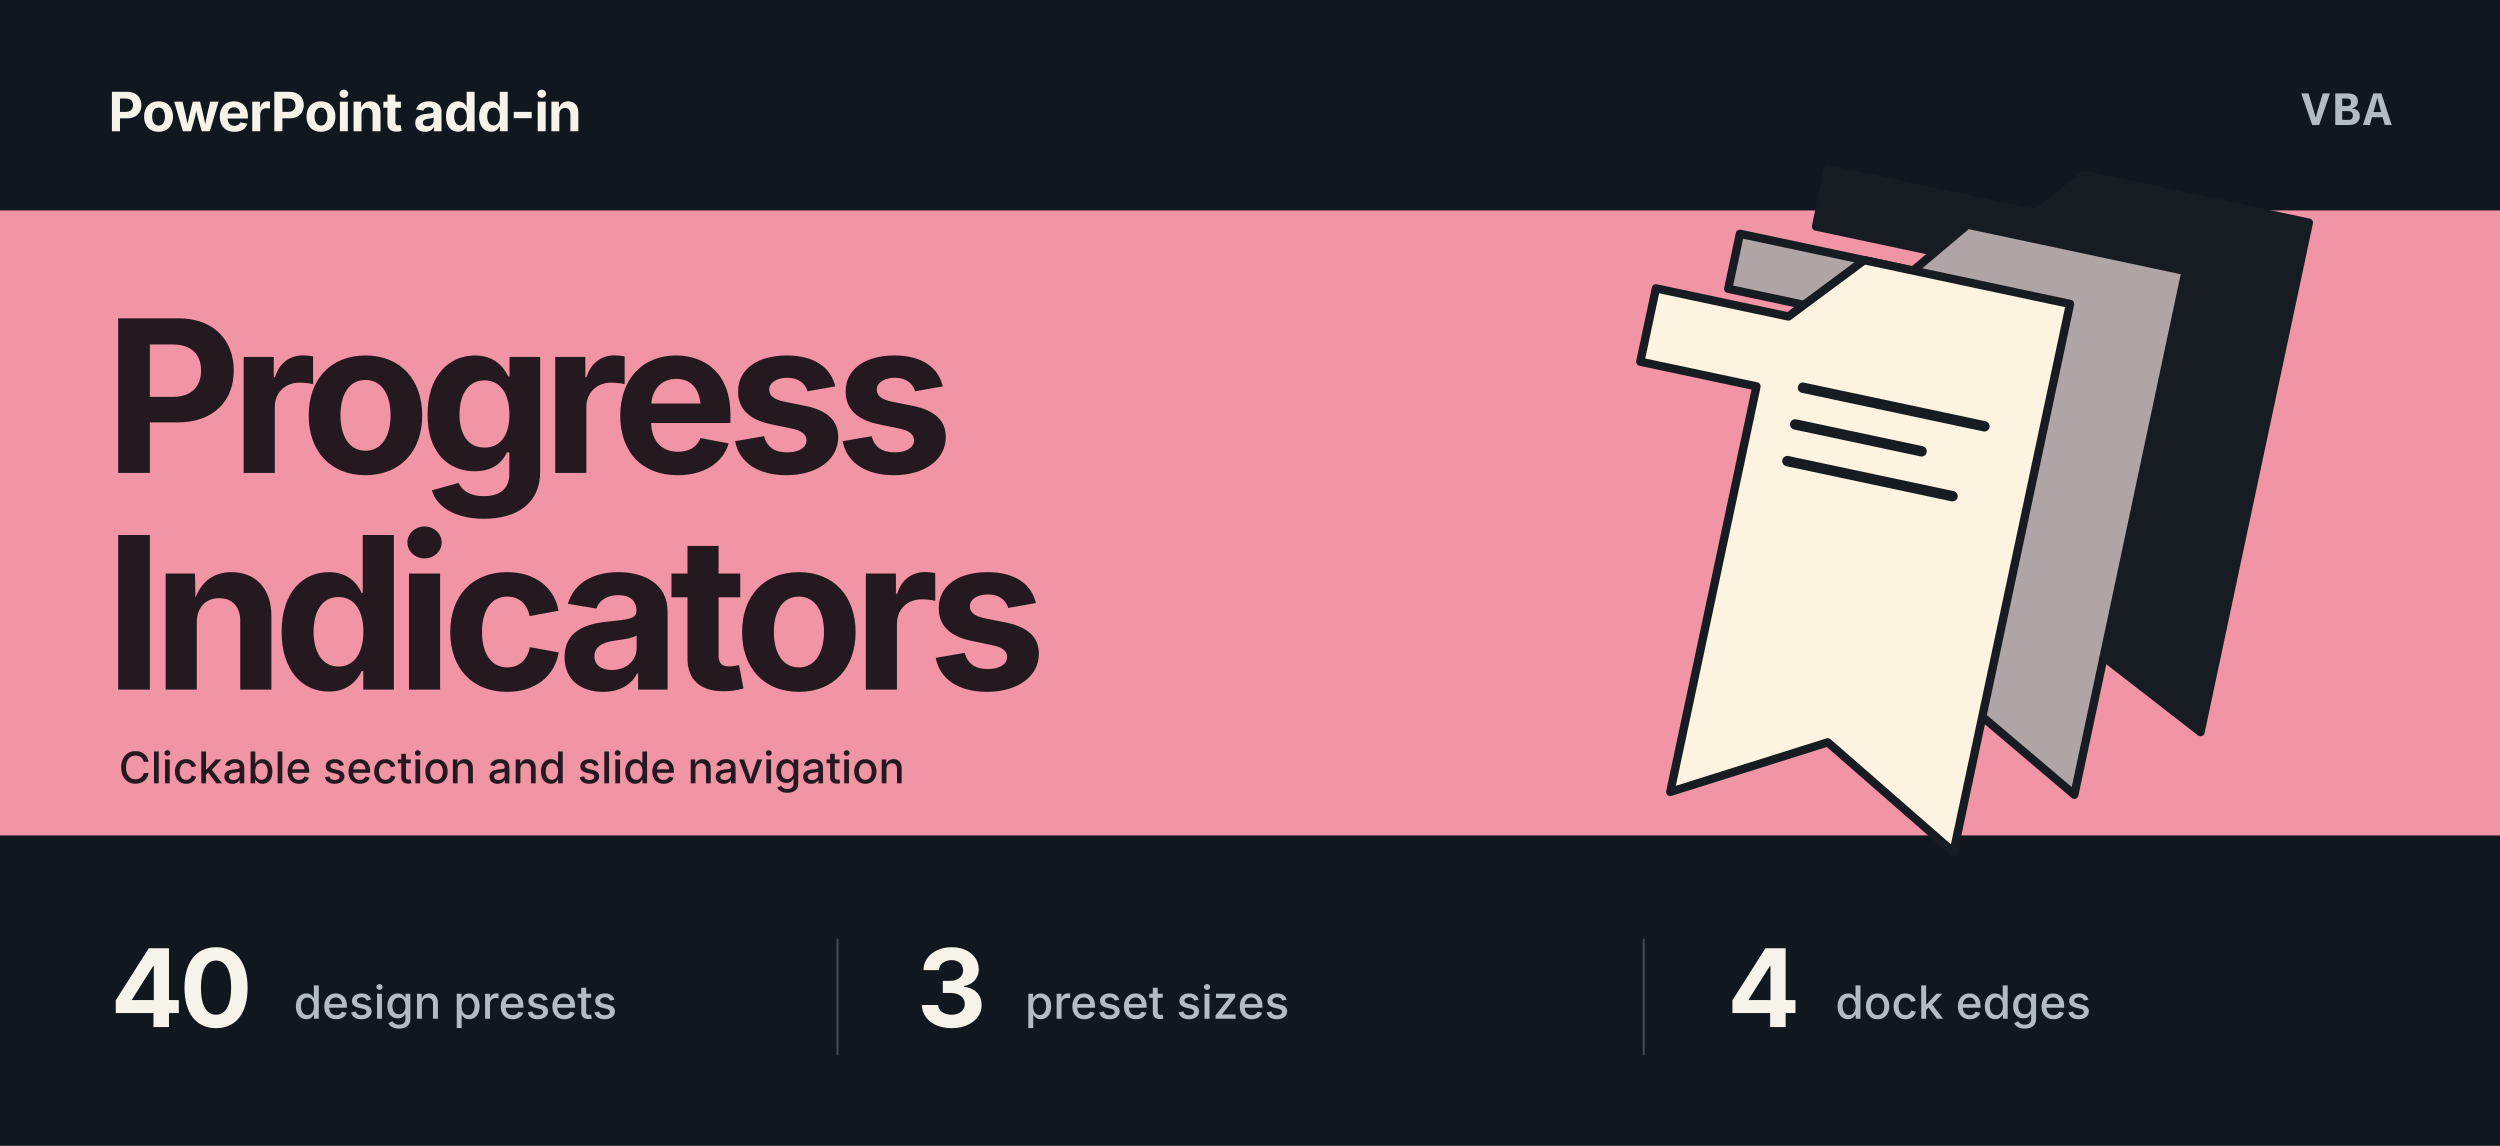
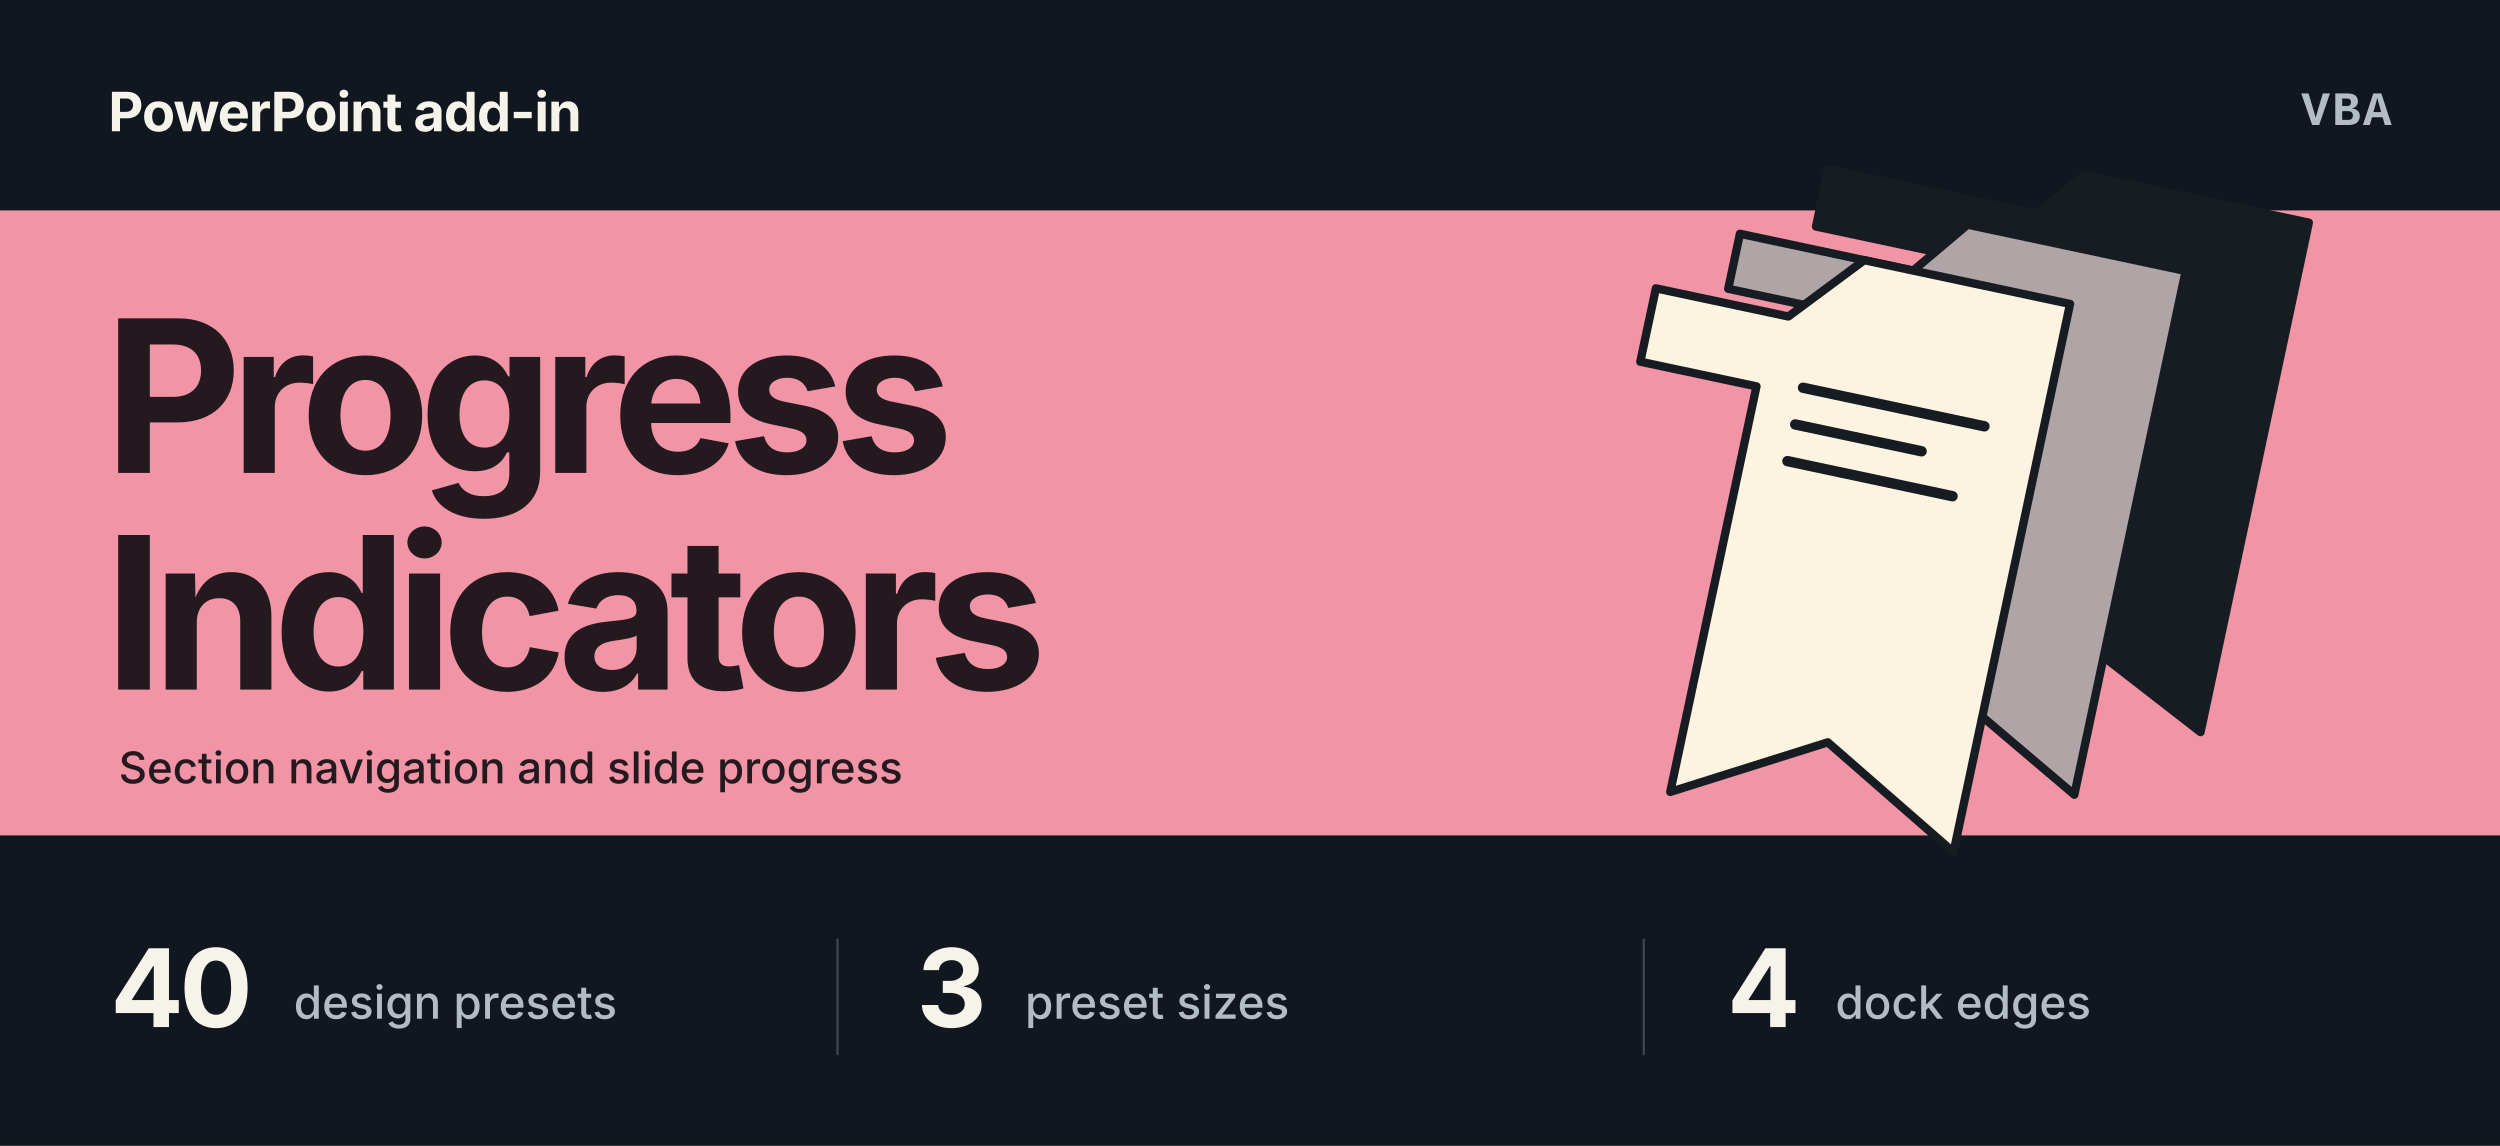
<svg xmlns="http://www.w3.org/2000/svg" viewBox="0 0 1200 550" width="1200" height="550" role="img" aria-labelledby="title desc" xml:lang="en">
  <rect x="0" y="0" width="1200" height="550" rx="0" fill="#11171E" />
  <text x="52" y="63" fill="#F6F3EB" font-family="Inter,Arial,Helvetica,'Microsoft YaHei','PingFang SC','Noto Sans CJK SC',sans-serif" font-size="26" font-weight="650" letter-spacing="-0.5" text-anchor="start">PowerPoint add-in</text>
  <text x="1148" y="60" fill="#B3BBC3" font-family="'SFMono-Regular',Consolas,'Liberation Mono',monospace" font-size="23" font-weight="600" letter-spacing="1" text-anchor="end">VBA</text>
  <rect x="0" y="101" width="1200" height="300" rx="0" fill="#F194A5" />
  <text x="50" y="227" fill="#24191E" font-family="Inter,Arial,Helvetica,'Microsoft YaHei','PingFang SC','Noto Sans CJK SC',sans-serif" font-size="102" font-weight="750" letter-spacing="-5.5" text-anchor="start">Progress</text>
  <text x="50" y="331" fill="#24191E" font-family="Inter,Arial,Helvetica,'Microsoft YaHei','PingFang SC','Noto Sans CJK SC',sans-serif" font-size="102" font-weight="750" letter-spacing="-5.5" text-anchor="start">Indicators</text>
-   <text x="57" y="376" fill="#24191E" font-family="Inter,Arial,Helvetica,'Microsoft YaHei','PingFang SC','Noto Sans CJK SC',sans-serif" font-size="21" font-weight="450" letter-spacing="0" text-anchor="start">Clickable section and slide navigation</text>
+   <text x="57" y="376" fill="#24191E" font-family="Inter,Arial,Helvetica,'Microsoft YaHei','PingFang SC','Noto Sans CJK SC',sans-serif" font-size="21" font-weight="450" letter-spacing="0" text-anchor="start">Section navigation and slide progress</text>
  <g transform="translate(774 56) rotate(12 170 155)">
    <path d="M78 42H180L199 19H309V269L247 239L184 269V70H78Z" fill="#171C23" stroke="#171C23" stroke-width="4" stroke-linejoin="round" stroke-linecap="round" />
    <path d="M43 81H128L149 54H256V311L191 276L127 311V108H43Z" fill="#AFA4A6" stroke="#171C23" stroke-width="4" stroke-linejoin="round" stroke-linecap="round" />
    <path d="M9 115H74L104 81H205V350L135 311L66 350V151H9Z" fill="#FCF4E1" stroke="#171C23" stroke-width="4" stroke-linejoin="round" stroke-linecap="round" />
    <path d="M88 147H177M88 165H150M88 183H169" fill="none" stroke="#171C23" stroke-width="5" stroke-linejoin="round" stroke-linecap="round" />
  </g>
  <text x="53" y="493" fill="#F6F3EB" font-family="Inter,Arial,Helvetica,'Microsoft YaHei','PingFang SC','Noto Sans CJK SC',sans-serif" font-size="52" font-weight="720" letter-spacing="-2" text-anchor="start">40</text>
  <text x="141" y="489" fill="#B3BBC3" font-family="Inter,Arial,Helvetica,'Microsoft YaHei','PingFang SC','Noto Sans CJK SC',sans-serif" font-size="22" font-weight="500" letter-spacing="0" text-anchor="start">design presets</text>
  <text x="440" y="493" fill="#F6F3EB" font-family="Inter,Arial,Helvetica,'Microsoft YaHei','PingFang SC','Noto Sans CJK SC',sans-serif" font-size="52" font-weight="720" letter-spacing="-2" text-anchor="start">3</text>
  <text x="492" y="489" fill="#B3BBC3" font-family="Inter,Arial,Helvetica,'Microsoft YaHei','PingFang SC','Noto Sans CJK SC',sans-serif" font-size="22" font-weight="500" letter-spacing="0" text-anchor="start">preset sizes</text>
  <text x="829" y="493" fill="#F6F3EB" font-family="Inter,Arial,Helvetica,'Microsoft YaHei','PingFang SC','Noto Sans CJK SC',sans-serif" font-size="52" font-weight="720" letter-spacing="-2" text-anchor="start">4</text>
  <text x="881" y="489" fill="#B3BBC3" font-family="Inter,Arial,Helvetica,'Microsoft YaHei','PingFang SC','Noto Sans CJK SC',sans-serif" font-size="22" font-weight="500" letter-spacing="0" text-anchor="start">dock edges</text>
  <path d="M402 451L402 506" fill="none" stroke="#424A52" stroke-width="1" stroke-linejoin="round" stroke-linecap="round" />
  <path d="M789 451L789 506" fill="none" stroke="#424A52" stroke-width="1" stroke-linejoin="round" stroke-linecap="round" />
</svg>
